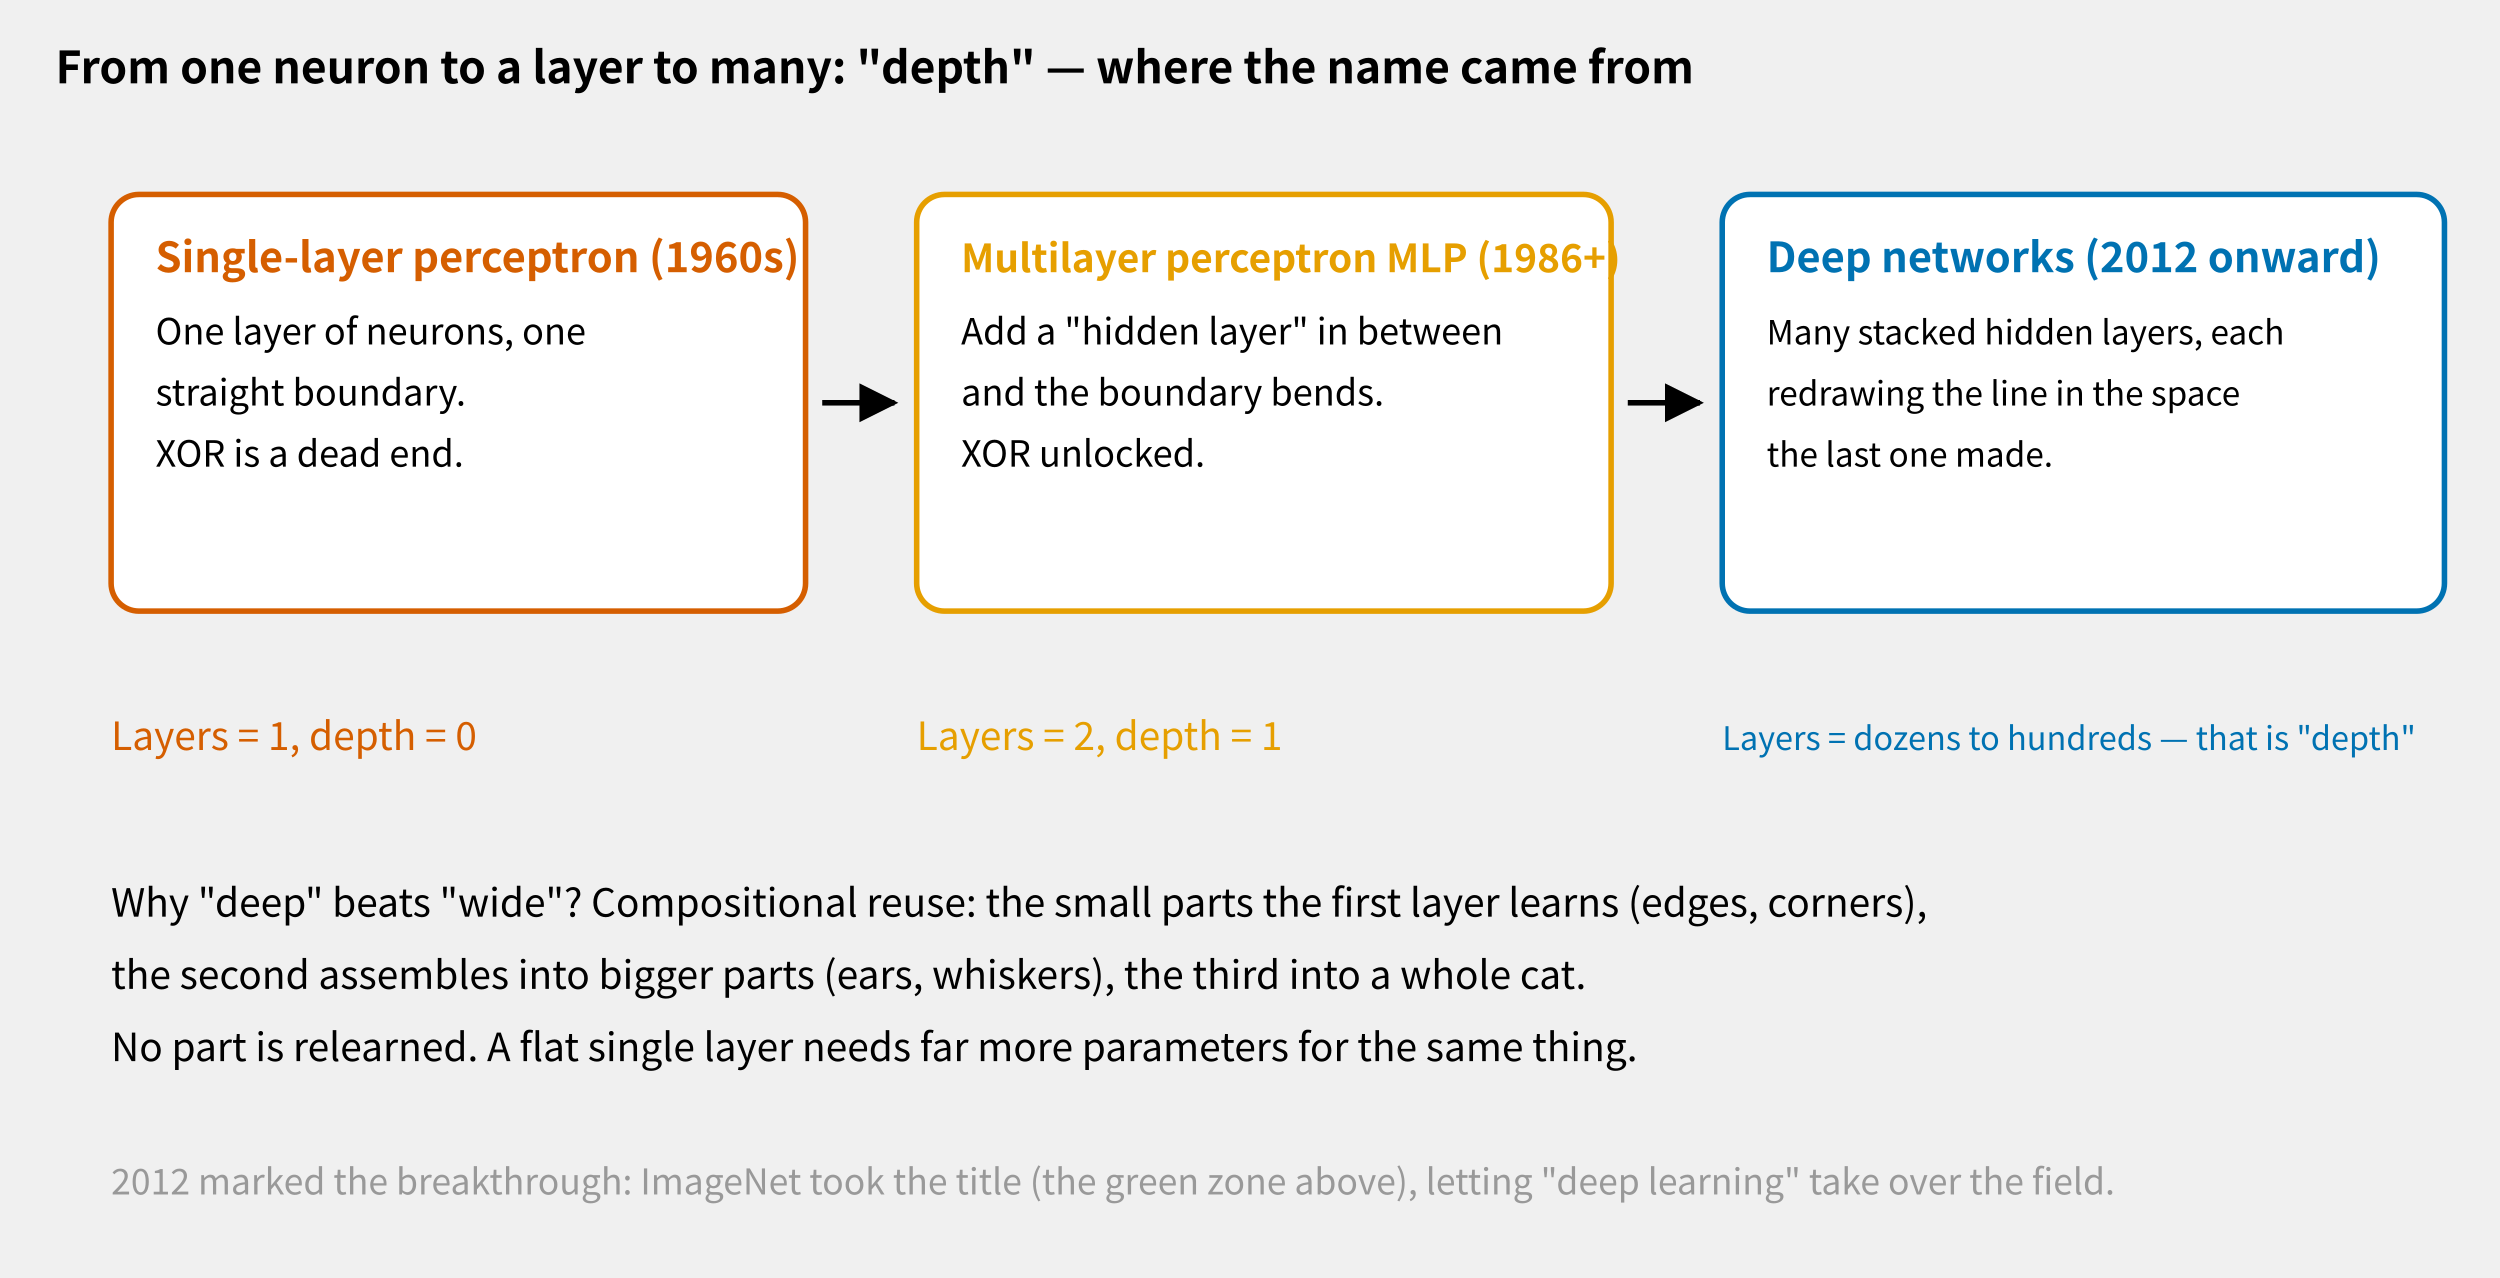
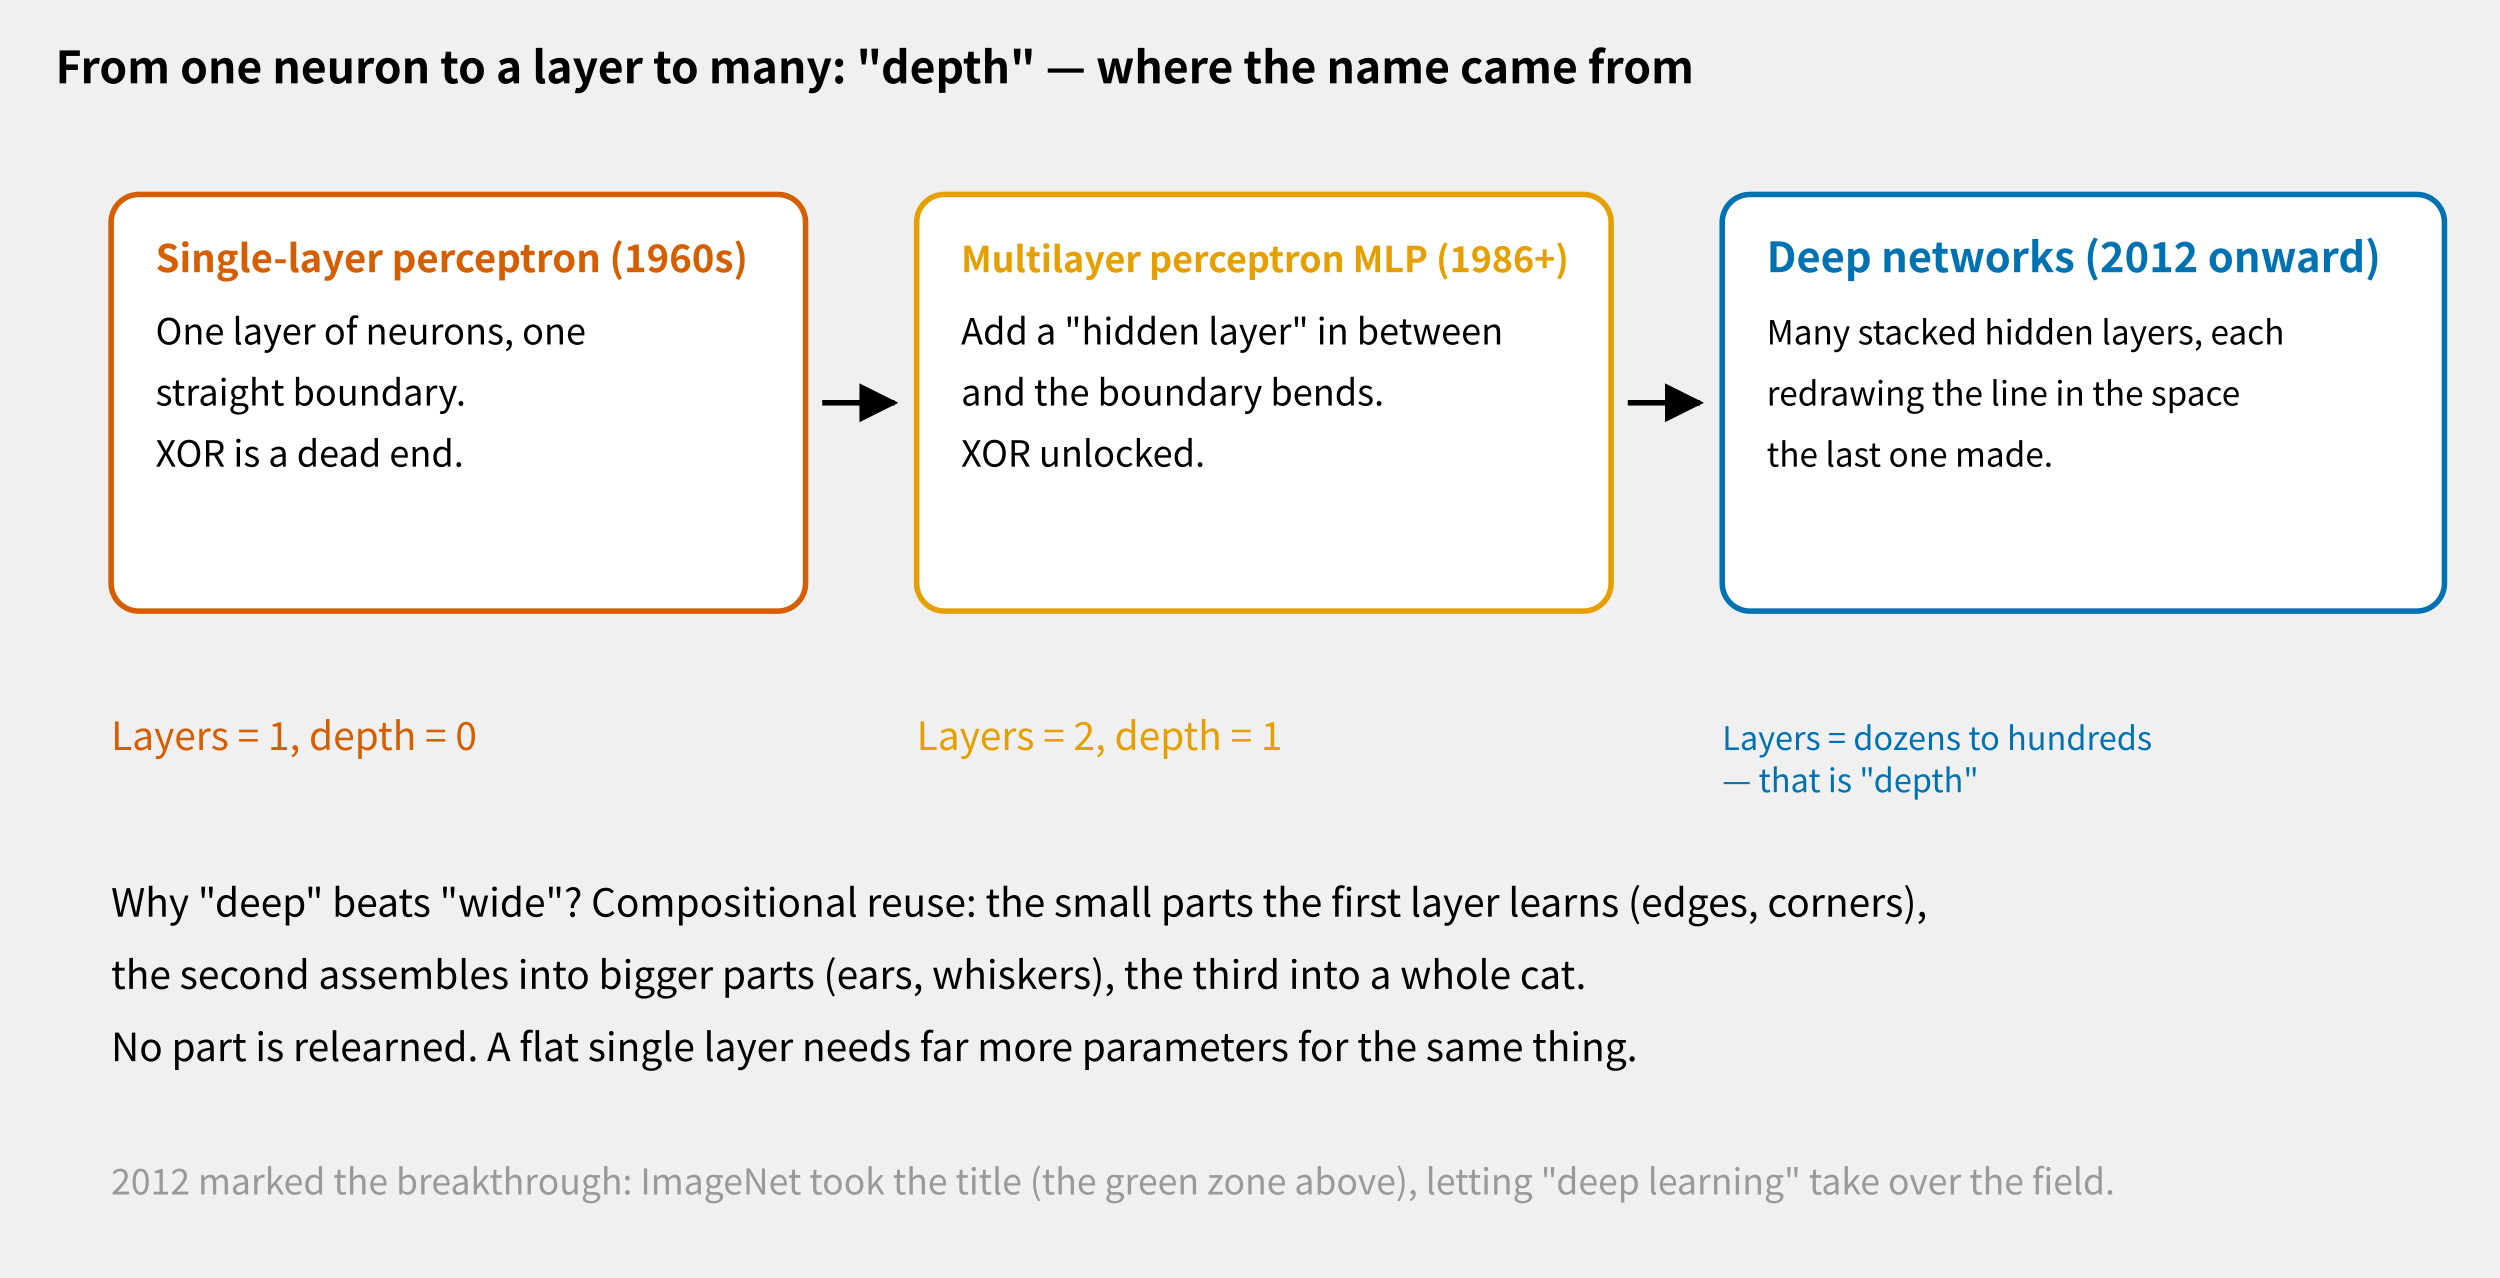
<svg xmlns="http://www.w3.org/2000/svg" width="900" height="460" viewBox="0 0 900 460">
  <defs>
    <marker id="arr" viewBox="0 0 10 10" refX="9" refY="5" markerWidth="7" markerHeight="7" orient="auto-start-reverse">
      <path d="M 0 0 L 10 5 L 0 10 z" fill="#000000" />
    </marker>
    <marker id="arrb" viewBox="0 0 10 10" refX="9" refY="5" markerWidth="7" markerHeight="7" orient="auto-start-reverse">
      <path d="M 0 0 L 10 5 L 0 10 z" fill="#0072B2" />
    </marker>
  </defs>
  <text x="20" y="30" font-size="16" font-weight="bold" fill="#000000" font-family="Noto Sans CJK SC, sans-serif">From one neuron to a layer to many: "depth" — where the name came from</text>
  <g font-family="Noto Sans CJK SC, sans-serif">
    <rect x="40" y="70" width="250" height="150" rx="10" fill="#ffffff" stroke="#D55E00" stroke-width="2" />
-     <text x="56" y="98" font-size="15" font-weight="bold" fill="#D55E00">Single-layer perceptron (1960s)</text>
+     <text x="56" y="98" font-size="13.8" font-weight="bold" fill="#D55E00">Single-layer perceptron (1960s)</text>
    <text x="56" y="124" font-size="13" fill="#000000">One layer of neurons, one</text>
    <text x="56" y="146" font-size="13" fill="#000000">straight boundary.</text>
    <text x="56" y="168" font-size="13" fill="#000000">XOR is a dead end.</text>
    <rect x="330" y="70" width="250" height="150" rx="10" fill="#ffffff" stroke="#E69F00" stroke-width="2" />
-     <text x="346" y="98" font-size="14" font-weight="bold" fill="#E69F00">Multilayer perceptron MLP (1986+)</text>
+     <text x="346" y="98" font-size="12.9" font-weight="bold" fill="#E69F00">Multilayer perceptron MLP (1986+)</text>
    <text x="346" y="124" font-size="13" fill="#000000">Add a "hidden layer" in between</text>
    <text x="346" y="146" font-size="13" fill="#000000">and the boundary bends.</text>
    <text x="346" y="168" font-size="13" fill="#000000">XOR unlocked.</text>
    <rect x="620" y="70" width="260" height="150" rx="10" fill="#ffffff" stroke="#0072B2" stroke-width="2" />
    <text x="636" y="98" font-size="15" font-weight="bold" fill="#0072B2">Deep networks (2012 onward)</text>
    <text x="636" y="124" font-size="12" fill="#000000">Many stacked hidden layers, each</text>
    <text x="636" y="146" font-size="12" fill="#000000">redrawing the line in the space</text>
    <text x="636" y="168" font-size="12" fill="#000000">the last one made.</text>
  </g>
  <path d="M 296 145 L 322 145" stroke="#000000" stroke-width="2" marker-end="url(#arr)" />
  <path d="M 586 145 L 612 145" stroke="#000000" stroke-width="2" marker-end="url(#arr)" />
  <g font-size="14" font-family="Noto Sans CJK SC, sans-serif" fill="#000000">
    <text x="40" y="270" fill="#D55E00">Layers = 1, depth = 0</text>
    <text x="330" y="270" fill="#E69F00">Layers = 2, depth = 1</text>
-     <text x="620" y="270" fill="#0072B2" font-size="11.7">Layers = dozens to hundreds — that is "depth"</text>
+     <text x="620" y="270" fill="#0072B2" font-size="11.7">Layers = dozens to hundreds</text>
+     <text x="620" y="285.2" fill="#0072B2" font-size="11.7">— that is "depth"</text>
  </g>
  <g font-size="14" font-family="Noto Sans CJK SC, sans-serif" fill="#000000">
    <text x="40" y="330">Why "deep" beats "wide"? Compositional reuse: the small parts the first layer learns (edges, corners),</text>
    <text x="40" y="356">the second assembles into bigger parts (ears, whiskers), the third into a whole cat.</text>
    <text x="40" y="382">No part is relearned. A flat single layer needs far more parameters for the same thing.</text>
    <text x="40" y="430" fill="#999999" font-size="12.8">2012 marked the breakthrough: ImageNet took the title (the green zone above), letting "deep learning" take over the field.</text>
  </g>
</svg>
